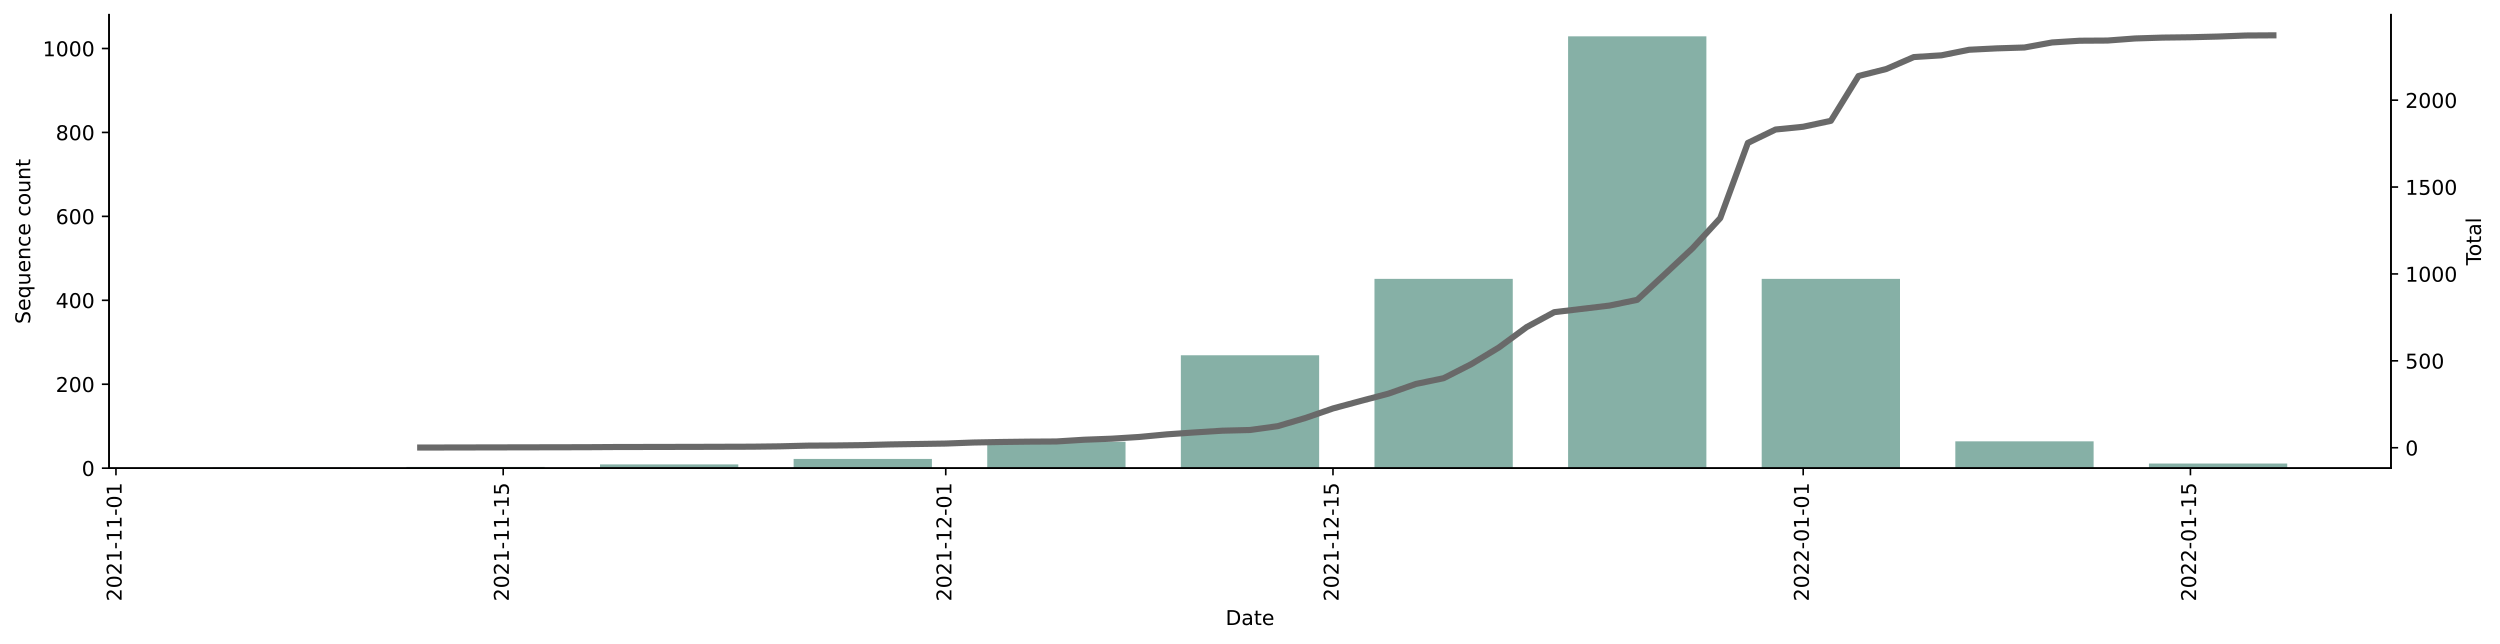
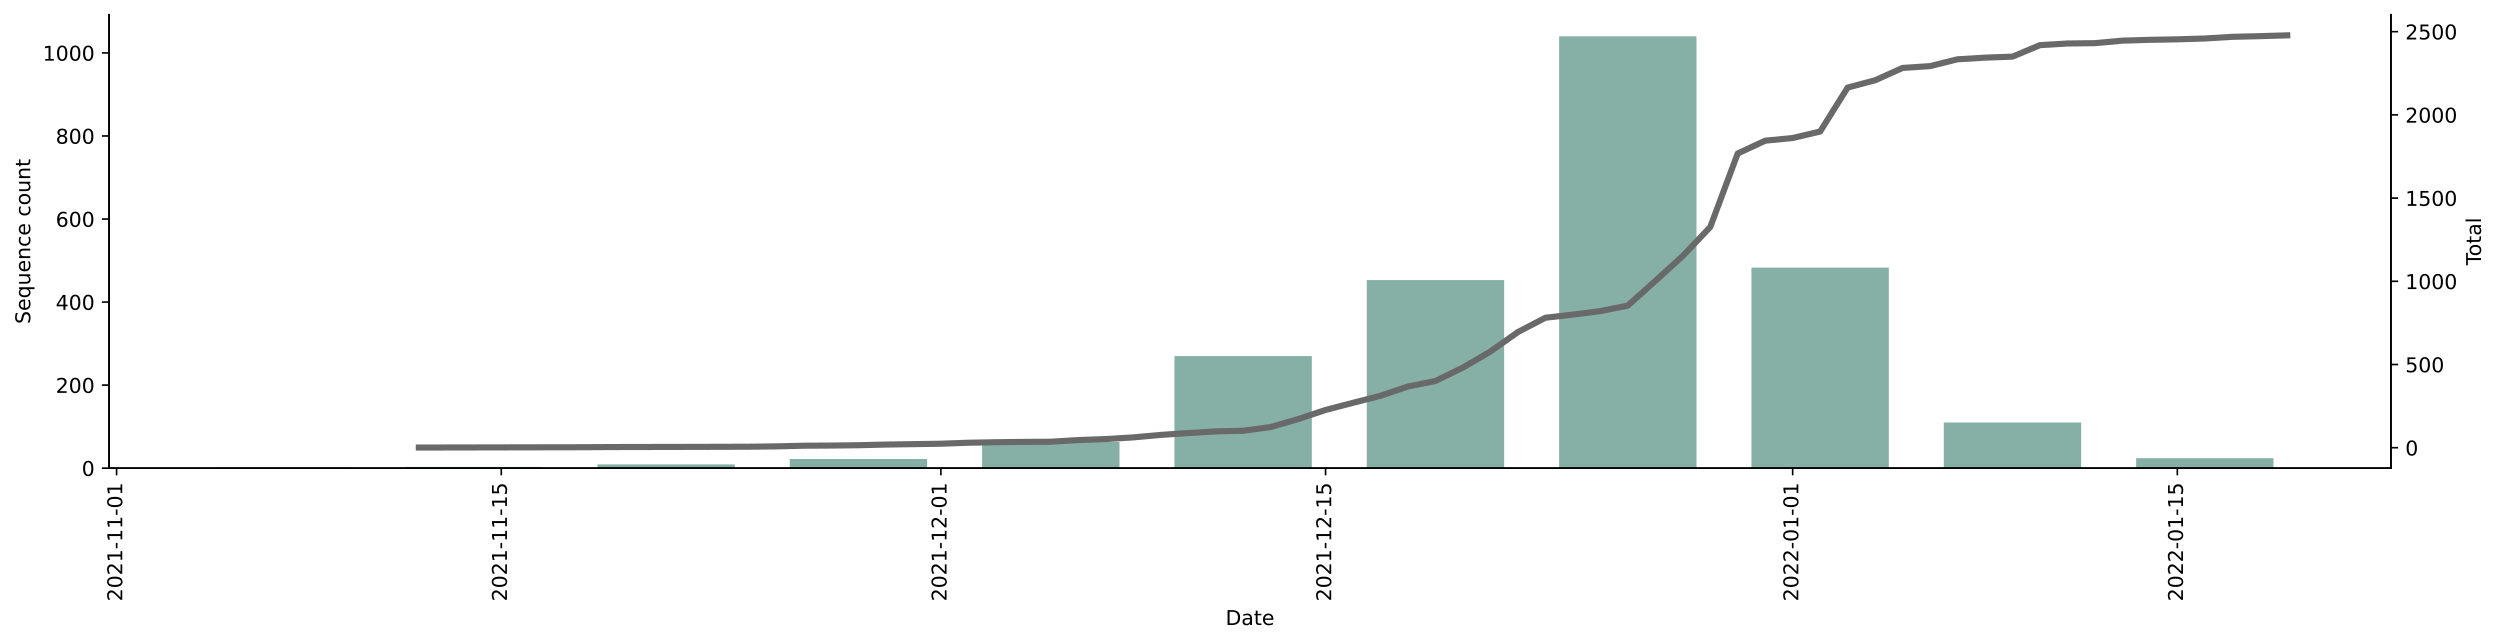
<svg xmlns="http://www.w3.org/2000/svg" xmlns:xlink="http://www.w3.org/1999/xlink" height="314.954pt" version="1.1" viewBox="0 0 1222.656 314.954" width="1222.656pt">
  <defs>
    <style type="text/css">*{stroke-linecap:butt;stroke-linejoin:round;}</style>
  </defs>
  <g id="figure_1">
    <g id="patch_1">
      <path d="M 0 314.954  L 1222.656 314.954  L 1222.656 0  L 0 0  z " style="fill:#ffffff;" />
    </g>
    <g id="axes_1">
      <g id="patch_2">
        <path d="M 53.328 228.96  L 1169.328 228.96  L 1169.328 7.2  L 53.328 7.2  z " style="fill:#ffffff;" />
      </g>
      <g id="patch_3">
-         <path clip-path="url(#pf15d43dbe9)" d="M 104.055 228.96  L 171.692 228.96  L 171.692 228.755  L 104.055 228.755  z " style="fill:#86b0a6;" />
+         <path clip-path="url(#pd4611274b6)" d="M 104.055 228.96  L 171.244 228.96  L 171.244 228.757  L 104.055 228.757  z " style="fill:#86b0a6;" />
      </g>
      <g id="patch_4">
-         <path clip-path="url(#pf15d43dbe9)" d="M 198.746 228.96  L 266.383 228.96  L 266.383 228.344  L 198.746 228.344  z " style="fill:#86b0a6;" />
+         <path clip-path="url(#pd4611274b6)" d="M 198.119 228.96  L 265.308 228.96  L 265.308 228.351  L 198.119 228.351  z " style="fill:#86b0a6;" />
      </g>
      <g id="patch_5">
-         <path clip-path="url(#pf15d43dbe9)" d="M 293.437 228.96  L 361.074 228.96  L 361.074 227.113  L 293.437 227.113  z " style="fill:#86b0a6;" />
+         <path clip-path="url(#pd4611274b6)" d="M 292.183 228.96  L 359.371 228.96  L 359.371 227.132  L 292.183 227.132  z " style="fill:#86b0a6;" />
      </g>
      <g id="patch_6">
-         <path clip-path="url(#pf15d43dbe9)" d="M 388.128 228.96  L 455.764 228.96  L 455.764 224.445  L 388.128 224.445  z " style="fill:#86b0a6;" />
+         <path clip-path="url(#pd4611274b6)" d="M 386.247 228.96  L 453.435 228.96  L 453.435 224.492  L 386.247 224.492  z " style="fill:#86b0a6;" />
      </g>
      <g id="patch_7">
-         <path clip-path="url(#pf15d43dbe9)" d="M 482.819 228.96  L 550.455 228.96  L 550.455 216.029  L 482.819 216.029  z " style="fill:#86b0a6;" />
+         <path clip-path="url(#pd4611274b6)" d="M 480.311 228.96  L 547.499 228.96  L 547.499 216.166  L 480.311 216.166  z " style="fill:#86b0a6;" />
      </g>
      <g id="patch_8">
-         <path clip-path="url(#pf15d43dbe9)" d="M 577.51 228.96  L 645.146 228.96  L 645.146 173.748  L 577.51 173.748  z " style="fill:#86b0a6;" />
+         <path clip-path="url(#pd4611274b6)" d="M 574.374 228.96  L 641.563 228.96  L 641.563 174.129  L 574.374 174.129  z " style="fill:#86b0a6;" />
      </g>
      <g id="patch_9">
-         <path clip-path="url(#pf15d43dbe9)" d="M 672.201 228.96  L 739.837 228.96  L 739.837 136.393  L 672.201 136.393  z " style="fill:#86b0a6;" />
+         <path clip-path="url(#pd4611274b6)" d="M 668.438 228.96  L 735.627 228.96  L 735.627 136.966  L 668.438 136.966  z " style="fill:#86b0a6;" />
      </g>
      <g id="patch_10">
-         <path clip-path="url(#pf15d43dbe9)" d="M 766.892 228.96  L 834.528 228.96  L 834.528 17.76  L 766.892 17.76  z " style="fill:#86b0a6;" />
+         <path clip-path="url(#pd4611274b6)" d="M 762.502 228.96  L 829.691 228.96  L 829.691 17.76  L 762.502 17.76  z " style="fill:#86b0a6;" />
      </g>
      <g id="patch_11">
-         <path clip-path="url(#pf15d43dbe9)" d="M 861.583 228.96  L 929.219 228.96  L 929.219 136.393  L 861.583 136.393  z " style="fill:#86b0a6;" />
+         <path clip-path="url(#pd4611274b6)" d="M 856.566 228.96  L 923.754 228.96  L 923.754 130.874  L 856.566 130.874  z " style="fill:#86b0a6;" />
      </g>
      <g id="patch_12">
-         <path clip-path="url(#pf15d43dbe9)" d="M 956.274 228.96  L 1023.91 228.96  L 1023.91 215.824  L 956.274 215.824  z " style="fill:#86b0a6;" />
+         <path clip-path="url(#pd4611274b6)" d="M 950.63 228.96  L 1017.818 228.96  L 1017.818 206.622  L 950.63 206.622  z " style="fill:#86b0a6;" />
      </g>
      <g id="patch_13">
-         <path clip-path="url(#pf15d43dbe9)" d="M 1050.964 228.96  L 1118.601 228.96  L 1118.601 226.702  L 1050.964 226.702  z " style="fill:#86b0a6;" />
+         <path clip-path="url(#pd4611274b6)" d="M 1044.694 228.96  L 1111.882 228.96  L 1111.882 224.086  L 1044.694 224.086  z " style="fill:#86b0a6;" />
      </g>
      <g id="matplotlib.axis_1">
        <g id="xtick_1">
          <g id="line2d_1">
            <defs>
-               <path d="M 0 0  L 0 3.5  " id="m353ac6c0c2" style="stroke:#000000;stroke-width:0.8;" />
-             </defs>
-             <g>
-               <use style="stroke:#000000;stroke-width:0.8;" x="56.71" xlink:href="#m353ac6c0c2" y="228.96" />
+               <path d="M 0 0  L 0 3.5  " id="m2c0ffeb970" style="stroke:#000000;stroke-width:0.8;" />
+             </defs>
+             <g>
+               <use style="stroke:#000000;stroke-width:0.8;" x="57.023" xlink:href="#m2c0ffeb970" y="228.96" />
            </g>
          </g>
          <g id="text_1">
-             <g transform="translate(59.46932 294.0756)rotate(-90)scale(0.1 -0.1)">
+             <g transform="translate(59.78286 294.0756)rotate(-90)scale(0.1 -0.1)">
              <defs>
                <path d="M 1228 531  L 3431 531  L 3431 0  L 469 0  L 469 531  Q 828 903 1448 1529  Q 2069 2156 2228 2338  Q 2531 2678 2651 2914  Q 2772 3150 2772 3378  Q 2772 3750 2511 3984  Q 2250 4219 1831 4219  Q 1534 4219 1204 4116  Q 875 4013 500 3803  L 500 4441  Q 881 4594 1212 4672  Q 1544 4750 1819 4750  Q 2544 4750 2975 4387  Q 3406 4025 3406 3419  Q 3406 3131 3298 2873  Q 3191 2616 2906 2266  Q 2828 2175 2409 1742  Q 1991 1309 1228 531  z " id="DejaVuSans-32" transform="scale(0.015625)" />
                <path d="M 2034 4250  Q 1547 4250 1301 3770  Q 1056 3291 1056 2328  Q 1056 1369 1301 889  Q 1547 409 2034 409  Q 2525 409 2770 889  Q 3016 1369 3016 2328  Q 3016 3291 2770 3770  Q 2525 4250 2034 4250  z M 2034 4750  Q 2819 4750 3233 4129  Q 3647 3509 3647 2328  Q 3647 1150 3233 529  Q 2819 -91 2034 -91  Q 1250 -91 836 529  Q 422 1150 422 2328  Q 422 3509 836 4129  Q 1250 4750 2034 4750  z " id="DejaVuSans-30" transform="scale(0.015625)" />
                <path d="M 794 531  L 1825 531  L 1825 4091  L 703 3866  L 703 4441  L 1819 4666  L 2450 4666  L 2450 531  L 3481 531  L 3481 0  L 794 0  L 794 531  z " id="DejaVuSans-31" transform="scale(0.015625)" />
                <path d="M 313 2009  L 1997 2009  L 1997 1497  L 313 1497  L 313 2009  z " id="DejaVuSans-2d" transform="scale(0.015625)" />
              </defs>
              <use xlink:href="#DejaVuSans-32" />
              <use x="63.623" xlink:href="#DejaVuSans-30" />
              <use x="127.246" xlink:href="#DejaVuSans-32" />
              <use x="190.869" xlink:href="#DejaVuSans-31" />
              <use x="254.492" xlink:href="#DejaVuSans-2d" />
              <use x="290.576" xlink:href="#DejaVuSans-31" />
              <use x="354.199" xlink:href="#DejaVuSans-31" />
              <use x="417.822" xlink:href="#DejaVuSans-2d" />
              <use x="453.906" xlink:href="#DejaVuSans-30" />
              <use x="517.529" xlink:href="#DejaVuSans-31" />
            </g>
          </g>
        </g>
        <g id="xtick_2">
          <g id="line2d_2">
            <g>
-               <use style="stroke:#000000;stroke-width:0.8;" x="246.092" xlink:href="#m353ac6c0c2" y="228.96" />
+               <use style="stroke:#000000;stroke-width:0.8;" x="245.151" xlink:href="#m2c0ffeb970" y="228.96" />
            </g>
          </g>
          <g id="text_2">
-             <g transform="translate(248.8511 294.0756)rotate(-90)scale(0.1 -0.1)">
+             <g transform="translate(247.9105 294.0756)rotate(-90)scale(0.1 -0.1)">
              <defs>
                <path d="M 691 4666  L 3169 4666  L 3169 4134  L 1269 4134  L 1269 2991  Q 1406 3038 1543 3061  Q 1681 3084 1819 3084  Q 2600 3084 3056 2656  Q 3513 2228 3513 1497  Q 3513 744 3044 326  Q 2575 -91 1722 -91  Q 1428 -91 1123 -41  Q 819 9 494 109  L 494 744  Q 775 591 1075 516  Q 1375 441 1709 441  Q 2250 441 2565 725  Q 2881 1009 2881 1497  Q 2881 1984 2565 2268  Q 2250 2553 1709 2553  Q 1456 2553 1204 2497  Q 953 2441 691 2322  L 691 4666  z " id="DejaVuSans-35" transform="scale(0.015625)" />
              </defs>
              <use xlink:href="#DejaVuSans-32" />
              <use x="63.623" xlink:href="#DejaVuSans-30" />
              <use x="127.246" xlink:href="#DejaVuSans-32" />
              <use x="190.869" xlink:href="#DejaVuSans-31" />
              <use x="254.492" xlink:href="#DejaVuSans-2d" />
              <use x="290.576" xlink:href="#DejaVuSans-31" />
              <use x="354.199" xlink:href="#DejaVuSans-31" />
              <use x="417.822" xlink:href="#DejaVuSans-2d" />
              <use x="453.906" xlink:href="#DejaVuSans-31" />
              <use x="517.529" xlink:href="#DejaVuSans-35" />
            </g>
          </g>
        </g>
        <g id="xtick_3">
          <g id="line2d_3">
            <g>
-               <use style="stroke:#000000;stroke-width:0.8;" x="462.528" xlink:href="#m353ac6c0c2" y="228.96" />
+               <use style="stroke:#000000;stroke-width:0.8;" x="460.154" xlink:href="#m2c0ffeb970" y="228.96" />
            </g>
          </g>
          <g id="text_3">
-             <g transform="translate(465.2875 294.0756)rotate(-90)scale(0.1 -0.1)">
+             <g transform="translate(462.9135 294.0756)rotate(-90)scale(0.1 -0.1)">
              <use xlink:href="#DejaVuSans-32" />
              <use x="63.623" xlink:href="#DejaVuSans-30" />
              <use x="127.246" xlink:href="#DejaVuSans-32" />
              <use x="190.869" xlink:href="#DejaVuSans-31" />
              <use x="254.492" xlink:href="#DejaVuSans-2d" />
              <use x="290.576" xlink:href="#DejaVuSans-31" />
              <use x="354.199" xlink:href="#DejaVuSans-32" />
              <use x="417.822" xlink:href="#DejaVuSans-2d" />
              <use x="453.906" xlink:href="#DejaVuSans-30" />
              <use x="517.529" xlink:href="#DejaVuSans-31" />
            </g>
          </g>
        </g>
        <g id="xtick_4">
          <g id="line2d_4">
            <g>
-               <use style="stroke:#000000;stroke-width:0.8;" x="651.91" xlink:href="#m353ac6c0c2" y="228.96" />
+               <use style="stroke:#000000;stroke-width:0.8;" x="648.282" xlink:href="#m2c0ffeb970" y="228.96" />
            </g>
          </g>
          <g id="text_4">
-             <g transform="translate(654.6693 294.0756)rotate(-90)scale(0.1 -0.1)">
+             <g transform="translate(651.0411 294.0756)rotate(-90)scale(0.1 -0.1)">
              <use xlink:href="#DejaVuSans-32" />
              <use x="63.623" xlink:href="#DejaVuSans-30" />
              <use x="127.246" xlink:href="#DejaVuSans-32" />
              <use x="190.869" xlink:href="#DejaVuSans-31" />
              <use x="254.492" xlink:href="#DejaVuSans-2d" />
              <use x="290.576" xlink:href="#DejaVuSans-31" />
              <use x="354.199" xlink:href="#DejaVuSans-32" />
              <use x="417.822" xlink:href="#DejaVuSans-2d" />
              <use x="453.906" xlink:href="#DejaVuSans-31" />
              <use x="517.529" xlink:href="#DejaVuSans-35" />
            </g>
          </g>
        </g>
        <g id="xtick_5">
          <g id="line2d_5">
            <g>
-               <use style="stroke:#000000;stroke-width:0.8;" x="881.874" xlink:href="#m353ac6c0c2" y="228.96" />
+               <use style="stroke:#000000;stroke-width:0.8;" x="876.722" xlink:href="#m2c0ffeb970" y="228.96" />
            </g>
          </g>
          <g id="text_5">
-             <g transform="translate(884.633 294.0756)rotate(-90)scale(0.1 -0.1)">
+             <g transform="translate(879.4818 294.0756)rotate(-90)scale(0.1 -0.1)">
              <use xlink:href="#DejaVuSans-32" />
              <use x="63.623" xlink:href="#DejaVuSans-30" />
              <use x="127.246" xlink:href="#DejaVuSans-32" />
              <use x="190.869" xlink:href="#DejaVuSans-32" />
              <use x="254.492" xlink:href="#DejaVuSans-2d" />
              <use x="290.576" xlink:href="#DejaVuSans-30" />
              <use x="354.199" xlink:href="#DejaVuSans-31" />
              <use x="417.822" xlink:href="#DejaVuSans-2d" />
              <use x="453.906" xlink:href="#DejaVuSans-30" />
              <use x="517.529" xlink:href="#DejaVuSans-31" />
            </g>
          </g>
        </g>
        <g id="xtick_6">
          <g id="line2d_6">
            <g>
-               <use style="stroke:#000000;stroke-width:0.8;" x="1071.255" xlink:href="#m353ac6c0c2" y="228.96" />
+               <use style="stroke:#000000;stroke-width:0.8;" x="1064.85" xlink:href="#m2c0ffeb970" y="228.96" />
            </g>
          </g>
          <g id="text_6">
-             <g transform="translate(1074.015 294.0756)rotate(-90)scale(0.1 -0.1)">
+             <g transform="translate(1067.609 294.0756)rotate(-90)scale(0.1 -0.1)">
              <use xlink:href="#DejaVuSans-32" />
              <use x="63.623" xlink:href="#DejaVuSans-30" />
              <use x="127.246" xlink:href="#DejaVuSans-32" />
              <use x="190.869" xlink:href="#DejaVuSans-32" />
              <use x="254.492" xlink:href="#DejaVuSans-2d" />
              <use x="290.576" xlink:href="#DejaVuSans-30" />
              <use x="354.199" xlink:href="#DejaVuSans-31" />
              <use x="417.822" xlink:href="#DejaVuSans-2d" />
              <use x="453.906" xlink:href="#DejaVuSans-31" />
              <use x="517.529" xlink:href="#DejaVuSans-35" />
            </g>
          </g>
        </g>
        <g id="text_7">
          <g transform="translate(599.3773 305.6741)scale(0.1 -0.1)">
            <defs>
              <path d="M 1259 4147  L 1259 519  L 2022 519  Q 2988 519 3436 956  Q 3884 1394 3884 2338  Q 3884 3275 3436 3711  Q 2988 4147 2022 4147  L 1259 4147  z M 628 4666  L 1925 4666  Q 3281 4666 3915 4102  Q 4550 3538 4550 2338  Q 4550 1131 3912 565  Q 3275 0 1925 0  L 628 0  L 628 4666  z " id="DejaVuSans-44" transform="scale(0.015625)" />
              <path d="M 2194 1759  Q 1497 1759 1228 1600  Q 959 1441 959 1056  Q 959 750 1161 570  Q 1363 391 1709 391  Q 2188 391 2477 730  Q 2766 1069 2766 1631  L 2766 1759  L 2194 1759  z M 3341 1997  L 3341 0  L 2766 0  L 2766 531  Q 2569 213 2275 61  Q 1981 -91 1556 -91  Q 1019 -91 701 211  Q 384 513 384 1019  Q 384 1609 779 1909  Q 1175 2209 1959 2209  L 2766 2209  L 2766 2266  Q 2766 2663 2505 2880  Q 2244 3097 1772 3097  Q 1472 3097 1187 3025  Q 903 2953 641 2809  L 641 3341  Q 956 3463 1253 3523  Q 1550 3584 1831 3584  Q 2591 3584 2966 3190  Q 3341 2797 3341 1997  z " id="DejaVuSans-61" transform="scale(0.015625)" />
              <path d="M 1172 4494  L 1172 3500  L 2356 3500  L 2356 3053  L 1172 3053  L 1172 1153  Q 1172 725 1289 603  Q 1406 481 1766 481  L 2356 481  L 2356 0  L 1766 0  Q 1100 0 847 248  Q 594 497 594 1153  L 594 3053  L 172 3053  L 172 3500  L 594 3500  L 594 4494  L 1172 4494  z " id="DejaVuSans-74" transform="scale(0.015625)" />
              <path d="M 3597 1894  L 3597 1613  L 953 1613  Q 991 1019 1311 708  Q 1631 397 2203 397  Q 2534 397 2845 478  Q 3156 559 3463 722  L 3463 178  Q 3153 47 2828 -22  Q 2503 -91 2169 -91  Q 1331 -91 842 396  Q 353 884 353 1716  Q 353 2575 817 3079  Q 1281 3584 2069 3584  Q 2775 3584 3186 3129  Q 3597 2675 3597 1894  z M 3022 2063  Q 3016 2534 2758 2815  Q 2500 3097 2075 3097  Q 1594 3097 1305 2825  Q 1016 2553 972 2059  L 3022 2063  z " id="DejaVuSans-65" transform="scale(0.015625)" />
            </defs>
            <use xlink:href="#DejaVuSans-44" />
            <use x="77.002" xlink:href="#DejaVuSans-61" />
            <use x="138.281" xlink:href="#DejaVuSans-74" />
            <use x="177.49" xlink:href="#DejaVuSans-65" />
          </g>
        </g>
      </g>
      <g id="matplotlib.axis_2">
        <g id="ytick_1">
          <g id="line2d_7">
            <defs>
-               <path d="M 0 0  L -3.5 0  " id="m400f46d0a0" style="stroke:#000000;stroke-width:0.8;" />
-             </defs>
-             <g>
-               <use style="stroke:#000000;stroke-width:0.8;" x="53.328" xlink:href="#m400f46d0a0" y="228.96" />
+               <path d="M 0 0  L -3.5 0  " id="m537f4076f9" style="stroke:#000000;stroke-width:0.8;" />
+             </defs>
+             <g>
+               <use style="stroke:#000000;stroke-width:0.8;" x="53.328" xlink:href="#m537f4076f9" y="228.96" />
            </g>
          </g>
          <g id="text_8">
            <g transform="translate(39.96563 232.7592)scale(0.1 -0.1)">
              <use xlink:href="#DejaVuSans-30" />
            </g>
          </g>
        </g>
        <g id="ytick_2">
          <g id="line2d_8">
            <g>
-               <use style="stroke:#000000;stroke-width:0.8;" x="53.328" xlink:href="#m400f46d0a0" y="187.91" />
+               <use style="stroke:#000000;stroke-width:0.8;" x="53.328" xlink:href="#m537f4076f9" y="188.345" />
            </g>
          </g>
          <g id="text_9">
-             <g transform="translate(27.24063 191.7097)scale(0.1 -0.1)">
+             <g transform="translate(27.24063 192.1438)scale(0.1 -0.1)">
              <use xlink:href="#DejaVuSans-32" />
              <use x="63.623" xlink:href="#DejaVuSans-30" />
              <use x="127.246" xlink:href="#DejaVuSans-30" />
            </g>
          </g>
        </g>
        <g id="ytick_3">
          <g id="line2d_9">
            <g>
-               <use style="stroke:#000000;stroke-width:0.8;" x="53.328" xlink:href="#m400f46d0a0" y="146.861" />
+               <use style="stroke:#000000;stroke-width:0.8;" x="53.328" xlink:href="#m537f4076f9" y="147.729" />
            </g>
          </g>
          <g id="text_10">
-             <g transform="translate(27.24063 150.6601)scale(0.1 -0.1)">
+             <g transform="translate(27.24063 151.5284)scale(0.1 -0.1)">
              <defs>
                <path d="M 2419 4116  L 825 1625  L 2419 1625  L 2419 4116  z M 2253 4666  L 3047 4666  L 3047 1625  L 3713 1625  L 3713 1100  L 3047 1100  L 3047 0  L 2419 0  L 2419 1100  L 313 1100  L 313 1709  L 2253 4666  z " id="DejaVuSans-34" transform="scale(0.015625)" />
              </defs>
              <use xlink:href="#DejaVuSans-34" />
              <use x="63.623" xlink:href="#DejaVuSans-30" />
              <use x="127.246" xlink:href="#DejaVuSans-30" />
            </g>
          </g>
        </g>
        <g id="ytick_4">
          <g id="line2d_10">
            <g>
-               <use style="stroke:#000000;stroke-width:0.8;" x="53.328" xlink:href="#m400f46d0a0" y="105.811" />
+               <use style="stroke:#000000;stroke-width:0.8;" x="53.328" xlink:href="#m537f4076f9" y="107.114" />
            </g>
          </g>
          <g id="text_11">
-             <g transform="translate(27.24063 109.6105)scale(0.1 -0.1)">
+             <g transform="translate(27.24063 110.9131)scale(0.1 -0.1)">
              <defs>
                <path d="M 2113 2584  Q 1688 2584 1439 2293  Q 1191 2003 1191 1497  Q 1191 994 1439 701  Q 1688 409 2113 409  Q 2538 409 2786 701  Q 3034 994 3034 1497  Q 3034 2003 2786 2293  Q 2538 2584 2113 2584  z M 3366 4563  L 3366 3988  Q 3128 4100 2886 4159  Q 2644 4219 2406 4219  Q 1781 4219 1451 3797  Q 1122 3375 1075 2522  Q 1259 2794 1537 2939  Q 1816 3084 2150 3084  Q 2853 3084 3261 2657  Q 3669 2231 3669 1497  Q 3669 778 3244 343  Q 2819 -91 2113 -91  Q 1303 -91 875 529  Q 447 1150 447 2328  Q 447 3434 972 4092  Q 1497 4750 2381 4750  Q 2619 4750 2861 4703  Q 3103 4656 3366 4563  z " id="DejaVuSans-36" transform="scale(0.015625)" />
              </defs>
              <use xlink:href="#DejaVuSans-36" />
              <use x="63.623" xlink:href="#DejaVuSans-30" />
              <use x="127.246" xlink:href="#DejaVuSans-30" />
            </g>
          </g>
        </g>
        <g id="ytick_5">
          <g id="line2d_11">
            <g>
-               <use style="stroke:#000000;stroke-width:0.8;" x="53.328" xlink:href="#m400f46d0a0" y="64.762" />
+               <use style="stroke:#000000;stroke-width:0.8;" x="53.328" xlink:href="#m537f4076f9" y="66.498" />
            </g>
          </g>
          <g id="text_12">
-             <g transform="translate(27.24063 68.56097)scale(0.1 -0.1)">
+             <g transform="translate(27.24063 70.29768)scale(0.1 -0.1)">
              <defs>
                <path d="M 2034 2216  Q 1584 2216 1326 1975  Q 1069 1734 1069 1313  Q 1069 891 1326 650  Q 1584 409 2034 409  Q 2484 409 2743 651  Q 3003 894 3003 1313  Q 3003 1734 2745 1975  Q 2488 2216 2034 2216  z M 1403 2484  Q 997 2584 770 2862  Q 544 3141 544 3541  Q 544 4100 942 4425  Q 1341 4750 2034 4750  Q 2731 4750 3128 4425  Q 3525 4100 3525 3541  Q 3525 3141 3298 2862  Q 3072 2584 2669 2484  Q 3125 2378 3379 2068  Q 3634 1759 3634 1313  Q 3634 634 3220 271  Q 2806 -91 2034 -91  Q 1263 -91 848 271  Q 434 634 434 1313  Q 434 1759 690 2068  Q 947 2378 1403 2484  z M 1172 3481  Q 1172 3119 1398 2916  Q 1625 2713 2034 2713  Q 2441 2713 2670 2916  Q 2900 3119 2900 3481  Q 2900 3844 2670 4047  Q 2441 4250 2034 4250  Q 1625 4250 1398 4047  Q 1172 3844 1172 3481  z " id="DejaVuSans-38" transform="scale(0.015625)" />
              </defs>
              <use xlink:href="#DejaVuSans-38" />
              <use x="63.623" xlink:href="#DejaVuSans-30" />
              <use x="127.246" xlink:href="#DejaVuSans-30" />
            </g>
          </g>
        </g>
        <g id="ytick_6">
          <g id="line2d_12">
            <g>
-               <use style="stroke:#000000;stroke-width:0.8;" x="53.328" xlink:href="#m400f46d0a0" y="23.712" />
+               <use style="stroke:#000000;stroke-width:0.8;" x="53.328" xlink:href="#m537f4076f9" y="25.883" />
            </g>
          </g>
          <g id="text_13">
-             <g transform="translate(20.87813 27.5114)scale(0.1 -0.1)">
+             <g transform="translate(20.87813 29.6823)scale(0.1 -0.1)">
              <use xlink:href="#DejaVuSans-31" />
              <use x="63.623" xlink:href="#DejaVuSans-30" />
              <use x="127.246" xlink:href="#DejaVuSans-30" />
              <use x="190.869" xlink:href="#DejaVuSans-30" />
            </g>
          </g>
        </g>
        <g id="text_14">
          <g transform="translate(14.79844 158.4402)rotate(-90)scale(0.1 -0.1)">
            <defs>
              <path d="M 3425 4513  L 3425 3897  Q 3066 4069 2747 4153  Q 2428 4238 2131 4238  Q 1616 4238 1336 4038  Q 1056 3838 1056 3469  Q 1056 3159 1242 3001  Q 1428 2844 1947 2747  L 2328 2669  Q 3034 2534 3370 2195  Q 3706 1856 3706 1288  Q 3706 609 3251 259  Q 2797 -91 1919 -91  Q 1588 -91 1214 -16  Q 841 59 441 206  L 441 856  Q 825 641 1194 531  Q 1563 422 1919 422  Q 2459 422 2753 634  Q 3047 847 3047 1241  Q 3047 1584 2836 1778  Q 2625 1972 2144 2069  L 1759 2144  Q 1053 2284 737 2584  Q 422 2884 422 3419  Q 422 4038 858 4394  Q 1294 4750 2059 4750  Q 2388 4750 2728 4690  Q 3069 4631 3425 4513  z " id="DejaVuSans-53" transform="scale(0.015625)" />
              <path d="M 947 1747  Q 947 1113 1208 752  Q 1469 391 1925 391  Q 2381 391 2643 752  Q 2906 1113 2906 1747  Q 2906 2381 2643 2742  Q 2381 3103 1925 3103  Q 1469 3103 1208 2742  Q 947 2381 947 1747  z M 2906 525  Q 2725 213 2448 61  Q 2172 -91 1784 -91  Q 1150 -91 751 415  Q 353 922 353 1747  Q 353 2572 751 3078  Q 1150 3584 1784 3584  Q 2172 3584 2448 3432  Q 2725 3281 2906 2969  L 2906 3500  L 3481 3500  L 3481 -1331  L 2906 -1331  L 2906 525  z " id="DejaVuSans-71" transform="scale(0.015625)" />
              <path d="M 544 1381  L 544 3500  L 1119 3500  L 1119 1403  Q 1119 906 1312 657  Q 1506 409 1894 409  Q 2359 409 2629 706  Q 2900 1003 2900 1516  L 2900 3500  L 3475 3500  L 3475 0  L 2900 0  L 2900 538  Q 2691 219 2414 64  Q 2138 -91 1772 -91  Q 1169 -91 856 284  Q 544 659 544 1381  z M 1991 3584  L 1991 3584  z " id="DejaVuSans-75" transform="scale(0.015625)" />
              <path d="M 3513 2113  L 3513 0  L 2938 0  L 2938 2094  Q 2938 2591 2744 2837  Q 2550 3084 2163 3084  Q 1697 3084 1428 2787  Q 1159 2491 1159 1978  L 1159 0  L 581 0  L 581 3500  L 1159 3500  L 1159 2956  Q 1366 3272 1645 3428  Q 1925 3584 2291 3584  Q 2894 3584 3203 3211  Q 3513 2838 3513 2113  z " id="DejaVuSans-6e" transform="scale(0.015625)" />
              <path d="M 3122 3366  L 3122 2828  Q 2878 2963 2633 3030  Q 2388 3097 2138 3097  Q 1578 3097 1268 2742  Q 959 2388 959 1747  Q 959 1106 1268 751  Q 1578 397 2138 397  Q 2388 397 2633 464  Q 2878 531 3122 666  L 3122 134  Q 2881 22 2623 -34  Q 2366 -91 2075 -91  Q 1284 -91 818 406  Q 353 903 353 1747  Q 353 2603 823 3093  Q 1294 3584 2113 3584  Q 2378 3584 2631 3529  Q 2884 3475 3122 3366  z " id="DejaVuSans-63" transform="scale(0.015625)" />
              <path id="DejaVuSans-20" transform="scale(0.015625)" />
              <path d="M 1959 3097  Q 1497 3097 1228 2736  Q 959 2375 959 1747  Q 959 1119 1226 758  Q 1494 397 1959 397  Q 2419 397 2687 759  Q 2956 1122 2956 1747  Q 2956 2369 2687 2733  Q 2419 3097 1959 3097  z M 1959 3584  Q 2709 3584 3137 3096  Q 3566 2609 3566 1747  Q 3566 888 3137 398  Q 2709 -91 1959 -91  Q 1206 -91 779 398  Q 353 888 353 1747  Q 353 2609 779 3096  Q 1206 3584 1959 3584  z " id="DejaVuSans-6f" transform="scale(0.015625)" />
            </defs>
            <use xlink:href="#DejaVuSans-53" />
            <use x="63.477" xlink:href="#DejaVuSans-65" />
            <use x="125" xlink:href="#DejaVuSans-71" />
            <use x="188.477" xlink:href="#DejaVuSans-75" />
            <use x="251.855" xlink:href="#DejaVuSans-65" />
            <use x="313.379" xlink:href="#DejaVuSans-6e" />
            <use x="376.758" xlink:href="#DejaVuSans-63" />
            <use x="431.738" xlink:href="#DejaVuSans-65" />
            <use x="493.262" xlink:href="#DejaVuSans-20" />
            <use x="525.049" xlink:href="#DejaVuSans-63" />
            <use x="580.029" xlink:href="#DejaVuSans-6f" />
            <use x="641.211" xlink:href="#DejaVuSans-75" />
            <use x="704.59" xlink:href="#DejaVuSans-6e" />
            <use x="767.969" xlink:href="#DejaVuSans-74" />
          </g>
        </g>
      </g>
      <g id="patch_14">
        <path d="M 53.328 228.96  L 53.328 7.2  " style="fill:none;stroke:#000000;stroke-linecap:square;stroke-linejoin:miter;stroke-width:0.8;" />
      </g>
      <g id="patch_15">
        <path d="M 1169.328 228.96  L 1169.328 7.2  " style="fill:none;stroke:#000000;stroke-linecap:square;stroke-linejoin:miter;stroke-width:0.8;" />
      </g>
      <g id="patch_16">
        <path d="M 53.328 228.96  L 1169.328 228.96  " style="fill:none;stroke:#000000;stroke-linecap:square;stroke-linejoin:miter;stroke-width:0.8;" />
      </g>
    </g>
    <g id="axes_2">
      <g id="matplotlib.axis_3">
        <g id="ytick_7">
          <g id="line2d_13">
            <defs>
-               <path d="M 0 0  L 3.5 0  " id="m9cf1280e1c" style="stroke:#000000;stroke-width:0.8;" />
-             </defs>
-             <g>
-               <use style="stroke:#000000;stroke-width:0.8;" x="1169.328" xlink:href="#m9cf1280e1c" y="218.965" />
+               <path d="M 0 0  L 3.5 0  " id="mfa45ed74d6" style="stroke:#000000;stroke-width:0.8;" />
+             </defs>
+             <g>
+               <use style="stroke:#000000;stroke-width:0.8;" x="1169.328" xlink:href="#mfa45ed74d6" y="218.961" />
            </g>
          </g>
          <g id="text_15">
-             <g transform="translate(1176.328 222.7642)scale(0.1 -0.1)">
+             <g transform="translate(1176.328 222.7606)scale(0.1 -0.1)">
              <use xlink:href="#DejaVuSans-30" />
            </g>
          </g>
        </g>
        <g id="ytick_8">
          <g id="line2d_14">
            <g>
-               <use style="stroke:#000000;stroke-width:0.8;" x="1169.328" xlink:href="#m9cf1280e1c" y="176.469" />
+               <use style="stroke:#000000;stroke-width:0.8;" x="1169.328" xlink:href="#mfa45ed74d6" y="178.267" />
            </g>
          </g>
          <g id="text_16">
-             <g transform="translate(1176.328 180.2684)scale(0.1 -0.1)">
+             <g transform="translate(1176.328 182.0662)scale(0.1 -0.1)">
              <use xlink:href="#DejaVuSans-35" />
              <use x="63.623" xlink:href="#DejaVuSans-30" />
              <use x="127.246" xlink:href="#DejaVuSans-30" />
            </g>
          </g>
        </g>
        <g id="ytick_9">
          <g id="line2d_15">
            <g>
-               <use style="stroke:#000000;stroke-width:0.8;" x="1169.328" xlink:href="#m9cf1280e1c" y="133.973" />
+               <use style="stroke:#000000;stroke-width:0.8;" x="1169.328" xlink:href="#mfa45ed74d6" y="137.573" />
            </g>
          </g>
          <g id="text_17">
-             <g transform="translate(1176.328 137.7726)scale(0.1 -0.1)">
+             <g transform="translate(1176.328 141.3718)scale(0.1 -0.1)">
              <use xlink:href="#DejaVuSans-31" />
              <use x="63.623" xlink:href="#DejaVuSans-30" />
              <use x="127.246" xlink:href="#DejaVuSans-30" />
              <use x="190.869" xlink:href="#DejaVuSans-30" />
            </g>
          </g>
        </g>
        <g id="ytick_10">
          <g id="line2d_16">
            <g>
-               <use style="stroke:#000000;stroke-width:0.8;" x="1169.328" xlink:href="#m9cf1280e1c" y="91.478" />
+               <use style="stroke:#000000;stroke-width:0.8;" x="1169.328" xlink:href="#mfa45ed74d6" y="96.878" />
            </g>
          </g>
          <g id="text_18">
-             <g transform="translate(1176.328 95.27686)scale(0.1 -0.1)">
+             <g transform="translate(1176.328 100.6774)scale(0.1 -0.1)">
              <use xlink:href="#DejaVuSans-31" />
              <use x="63.623" xlink:href="#DejaVuSans-35" />
              <use x="127.246" xlink:href="#DejaVuSans-30" />
              <use x="190.869" xlink:href="#DejaVuSans-30" />
            </g>
          </g>
        </g>
        <g id="ytick_11">
          <g id="line2d_17">
            <g>
-               <use style="stroke:#000000;stroke-width:0.8;" x="1169.328" xlink:href="#m9cf1280e1c" y="48.982" />
+               <use style="stroke:#000000;stroke-width:0.8;" x="1169.328" xlink:href="#mfa45ed74d6" y="56.184" />
            </g>
          </g>
          <g id="text_19">
-             <g transform="translate(1176.328 52.78107)scale(0.1 -0.1)">
+             <g transform="translate(1176.328 59.98305)scale(0.1 -0.1)">
              <use xlink:href="#DejaVuSans-32" />
              <use x="63.623" xlink:href="#DejaVuSans-30" />
              <use x="127.246" xlink:href="#DejaVuSans-30" />
              <use x="190.869" xlink:href="#DejaVuSans-30" />
            </g>
          </g>
        </g>
-         <g id="text_20">
+         <g id="ytick_12">
+           <g id="line2d_18">
+             <g>
+               <use style="stroke:#000000;stroke-width:0.8;" x="1169.328" xlink:href="#mfa45ed74d6" y="15.489" />
+             </g>
+           </g>
+           <g id="text_20">
+             <g transform="translate(1176.328 19.28867)scale(0.1 -0.1)">
+               <use xlink:href="#DejaVuSans-32" />
+               <use x="63.623" xlink:href="#DejaVuSans-35" />
+               <use x="127.246" xlink:href="#DejaVuSans-30" />
+               <use x="190.869" xlink:href="#DejaVuSans-30" />
+             </g>
+           </g>
+         </g>
+         <g id="text_21">
          <g transform="translate(1213.377 129.7566)rotate(-90)scale(0.1 -0.1)">
            <defs>
              <path d="M -19 4666  L 3928 4666  L 3928 4134  L 2272 4134  L 2272 0  L 1638 0  L 1638 4134  L -19 4134  L -19 4666  z " id="DejaVuSans-54" transform="scale(0.015625)" />
              <path d="M 603 4863  L 1178 4863  L 1178 0  L 603 0  L 603 4863  z " id="DejaVuSans-6c" transform="scale(0.015625)" />
            </defs>
            <use xlink:href="#DejaVuSans-54" />
            <use x="44.084" xlink:href="#DejaVuSans-6f" />
            <use x="105.266" xlink:href="#DejaVuSans-74" />
            <use x="144.475" xlink:href="#DejaVuSans-61" />
            <use x="205.754" xlink:href="#DejaVuSans-6c" />
          </g>
        </g>
      </g>
-       <g id="line2d_18">
-         <path clip-path="url(#pf15d43dbe9)" d="M 205.51 218.88  L 246.092 218.795  L 286.674 218.71  L 300.201 218.625  L 340.783 218.54  L 367.837 218.455  L 381.364 218.285  L 394.892 217.945  L 408.419 217.86  L 421.946 217.69  L 435.474 217.35  L 462.528 216.925  L 476.055 216.415  L 489.583 216.16  L 503.11 215.99  L 516.637 215.905  L 530.164 215.055  L 543.692 214.545  L 557.219 213.696  L 570.746 212.421  L 584.274 211.486  L 597.801 210.636  L 611.328 210.296  L 624.855 208.426  L 638.383 204.431  L 651.91 199.757  L 665.437 196.102  L 678.964 192.533  L 692.492 187.773  L 706.019 184.968  L 719.546 178.084  L 733.074 169.925  L 746.601 159.981  L 760.128 152.672  L 773.655 151.057  L 787.183 149.442  L 800.71 146.637  L 814.237 134.058  L 827.764 121.395  L 841.292 106.691  L 854.819 69.89  L 868.346 63.345  L 881.874 61.986  L 895.401 59.096  L 908.928 37.168  L 922.455 33.768  L 935.983 27.904  L 949.51 27.054  L 963.037 24.334  L 976.564 23.654  L 990.092 23.229  L 1003.619 20.765  L 1017.146 19.915  L 1030.674 19.83  L 1044.201 18.81  L 1057.728 18.385  L 1071.255 18.215  L 1084.783 17.875  L 1098.31 17.365  L 1111.837 17.28  " style="fill:none;stroke:#696969;stroke-linecap:square;stroke-width:3;" />
+       <g id="line2d_19">
+         <path clip-path="url(#pd4611274b6)" d="M 204.838 218.88  L 245.151 218.799  L 285.464 218.717  L 298.902 218.636  L 339.215 218.554  L 366.09 218.473  L 379.528 218.31  L 392.966 217.985  L 406.403 217.903  L 419.841 217.741  L 433.279 217.415  L 460.154 217.008  L 473.592 216.52  L 487.03 216.276  L 500.467 216.113  L 513.905 216.031  L 527.343 215.218  L 540.78 214.729  L 554.218 213.915  L 567.656 212.694  L 581.093 211.799  L 594.531 210.985  L 607.969 210.66  L 621.406 208.869  L 634.844 204.963  L 648.282 200.486  L 661.719 196.986  L 675.157 193.568  L 688.595 189.01  L 702.033 186.324  L 715.47 179.732  L 728.908 171.919  L 742.346 162.396  L 755.783 155.397  L 769.221 153.85  L 782.659 152.141  L 796.096 149.455  L 809.534 137.41  L 822.972 125.202  L 836.409 111.04  L 849.847 75.066  L 863.285 68.799  L 876.722 67.497  L 890.16 64.323  L 903.598 42.836  L 917.036 39.255  L 930.473 33.232  L 943.911 32.337  L 957.349 29  L 970.786 28.186  L 984.224 27.698  L 997.662 22.082  L 1011.099 21.268  L 1024.537 21.105  L 1037.975 19.884  L 1051.412 19.477  L 1064.85 19.233  L 1078.288 18.826  L 1091.725 18.012  L 1105.163 17.687  L 1118.601 17.28  " style="fill:none;stroke:#696969;stroke-linecap:square;stroke-width:3;" />
      </g>
      <g id="patch_17">
        <path d="M 53.328 228.96  L 53.328 7.2  " style="fill:none;stroke:#000000;stroke-linecap:square;stroke-linejoin:miter;stroke-width:0.8;" />
      </g>
      <g id="patch_18">
        <path d="M 1169.328 228.96  L 1169.328 7.2  " style="fill:none;stroke:#000000;stroke-linecap:square;stroke-linejoin:miter;stroke-width:0.8;" />
      </g>
      <g id="patch_19">
        <path d="M 53.328 228.96  L 1169.328 228.96  " style="fill:none;stroke:#000000;stroke-linecap:square;stroke-linejoin:miter;stroke-width:0.8;" />
      </g>
    </g>
  </g>
  <defs>
-     <clipPath id="pf15d43dbe9">
+     <clipPath id="pd4611274b6">
      <rect height="221.76" width="1116" x="53.328" y="7.2" />
    </clipPath>
  </defs>
</svg>
